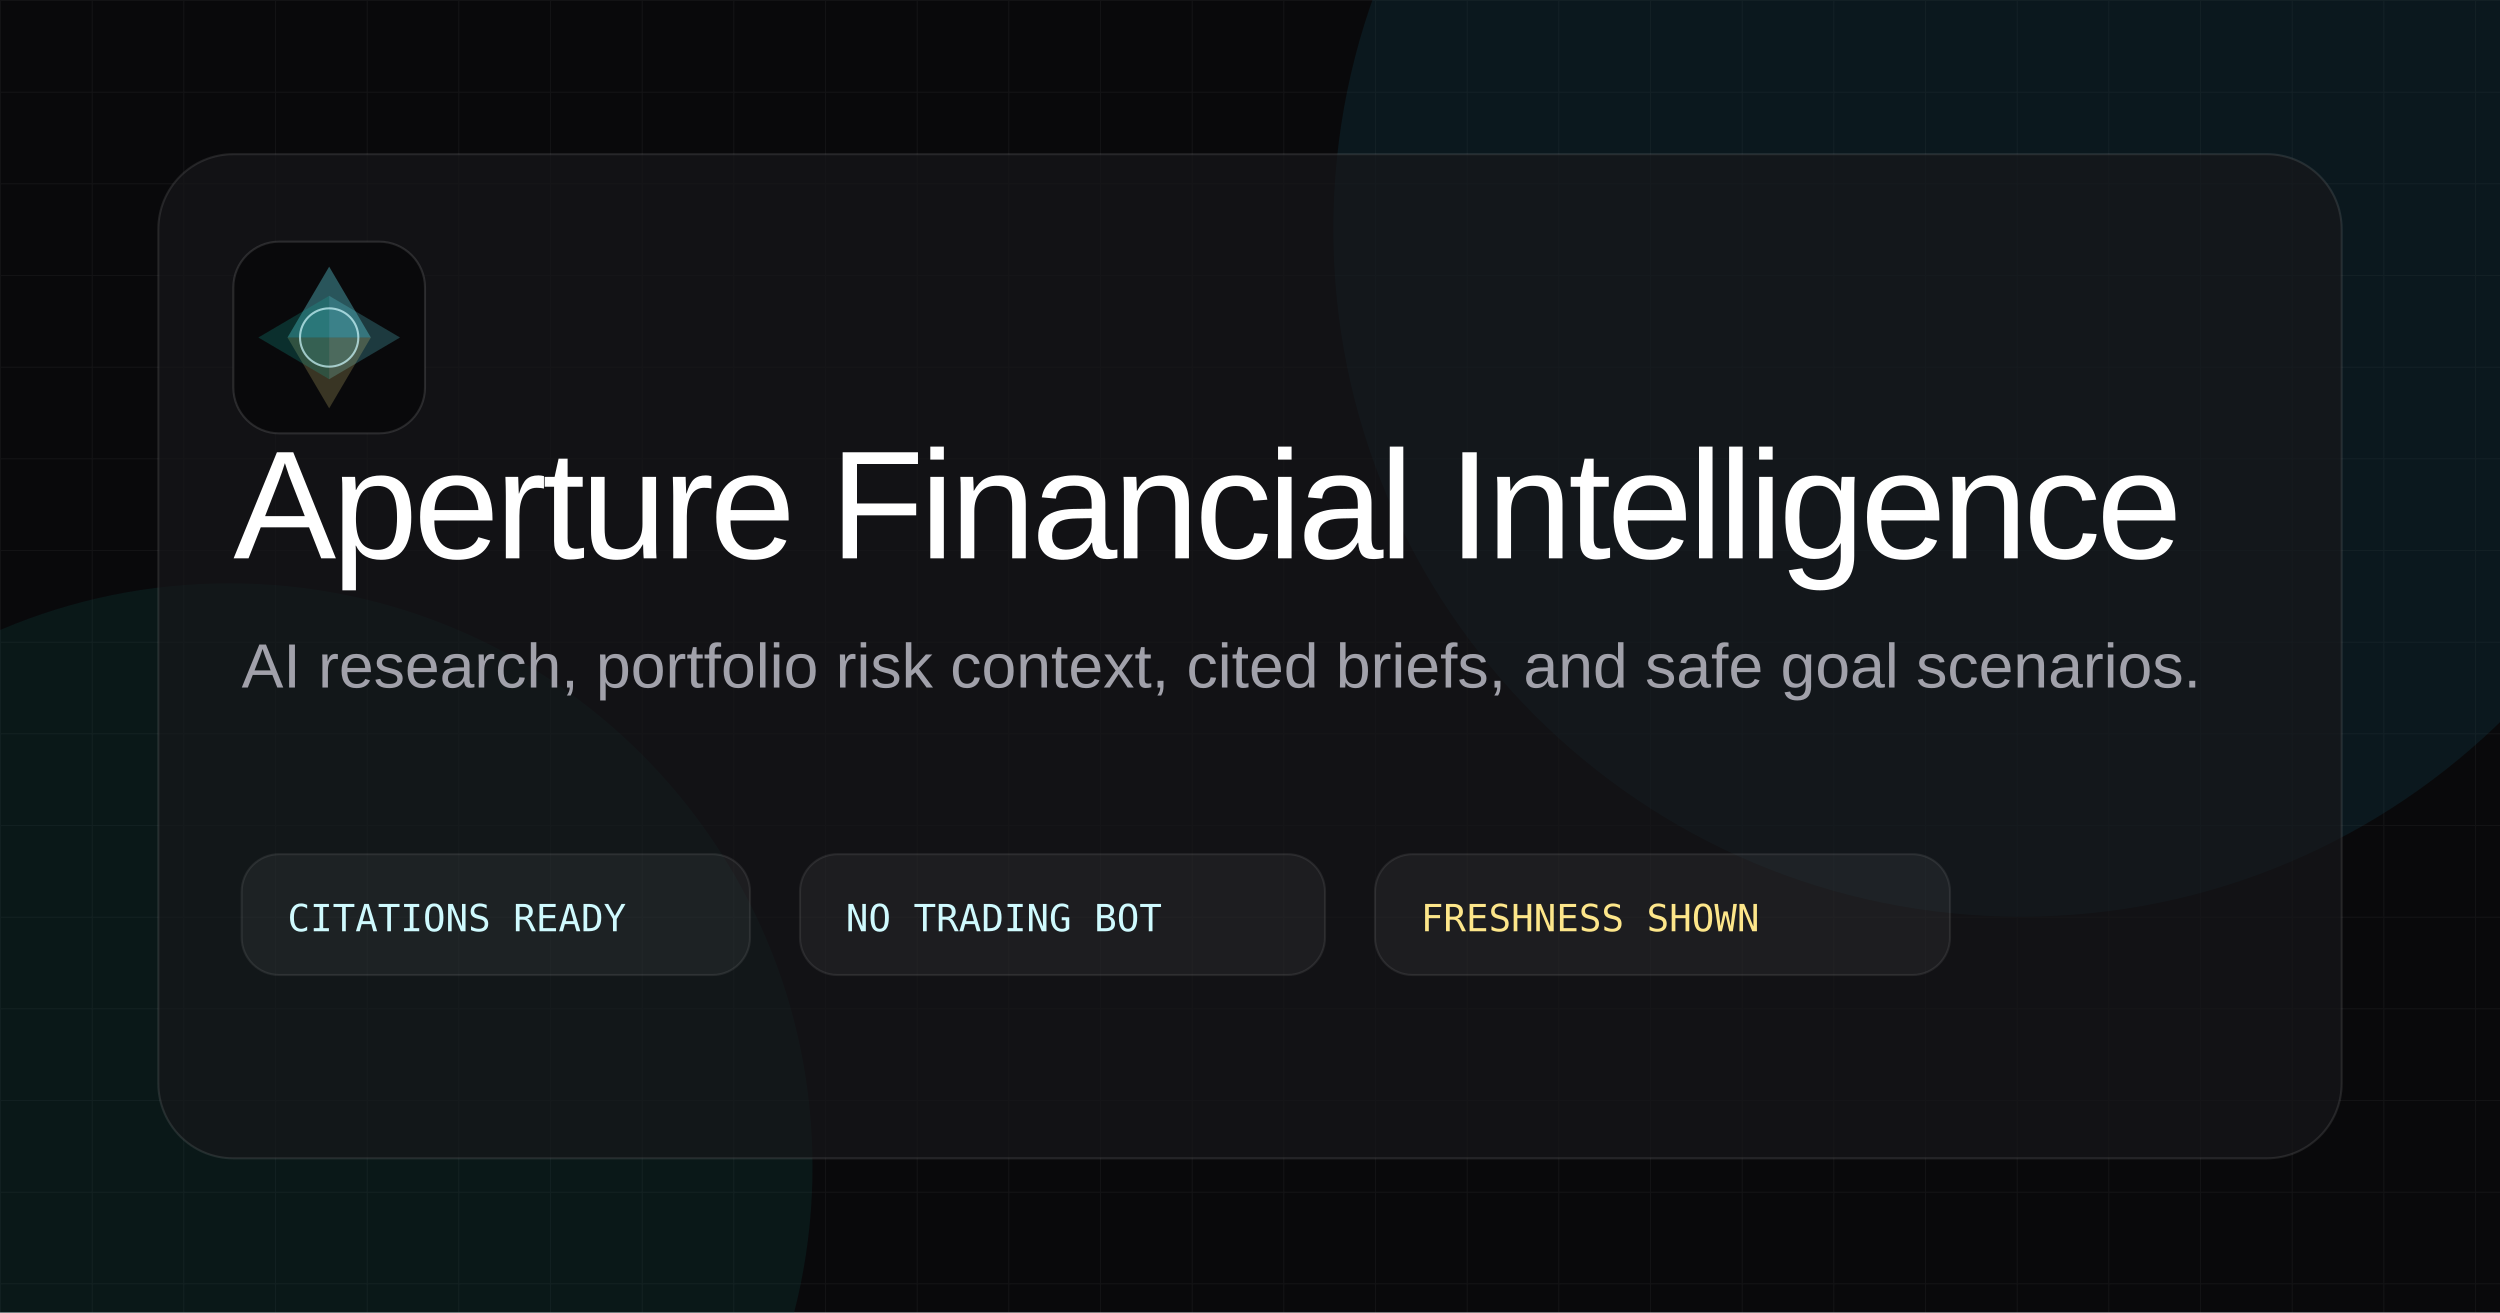
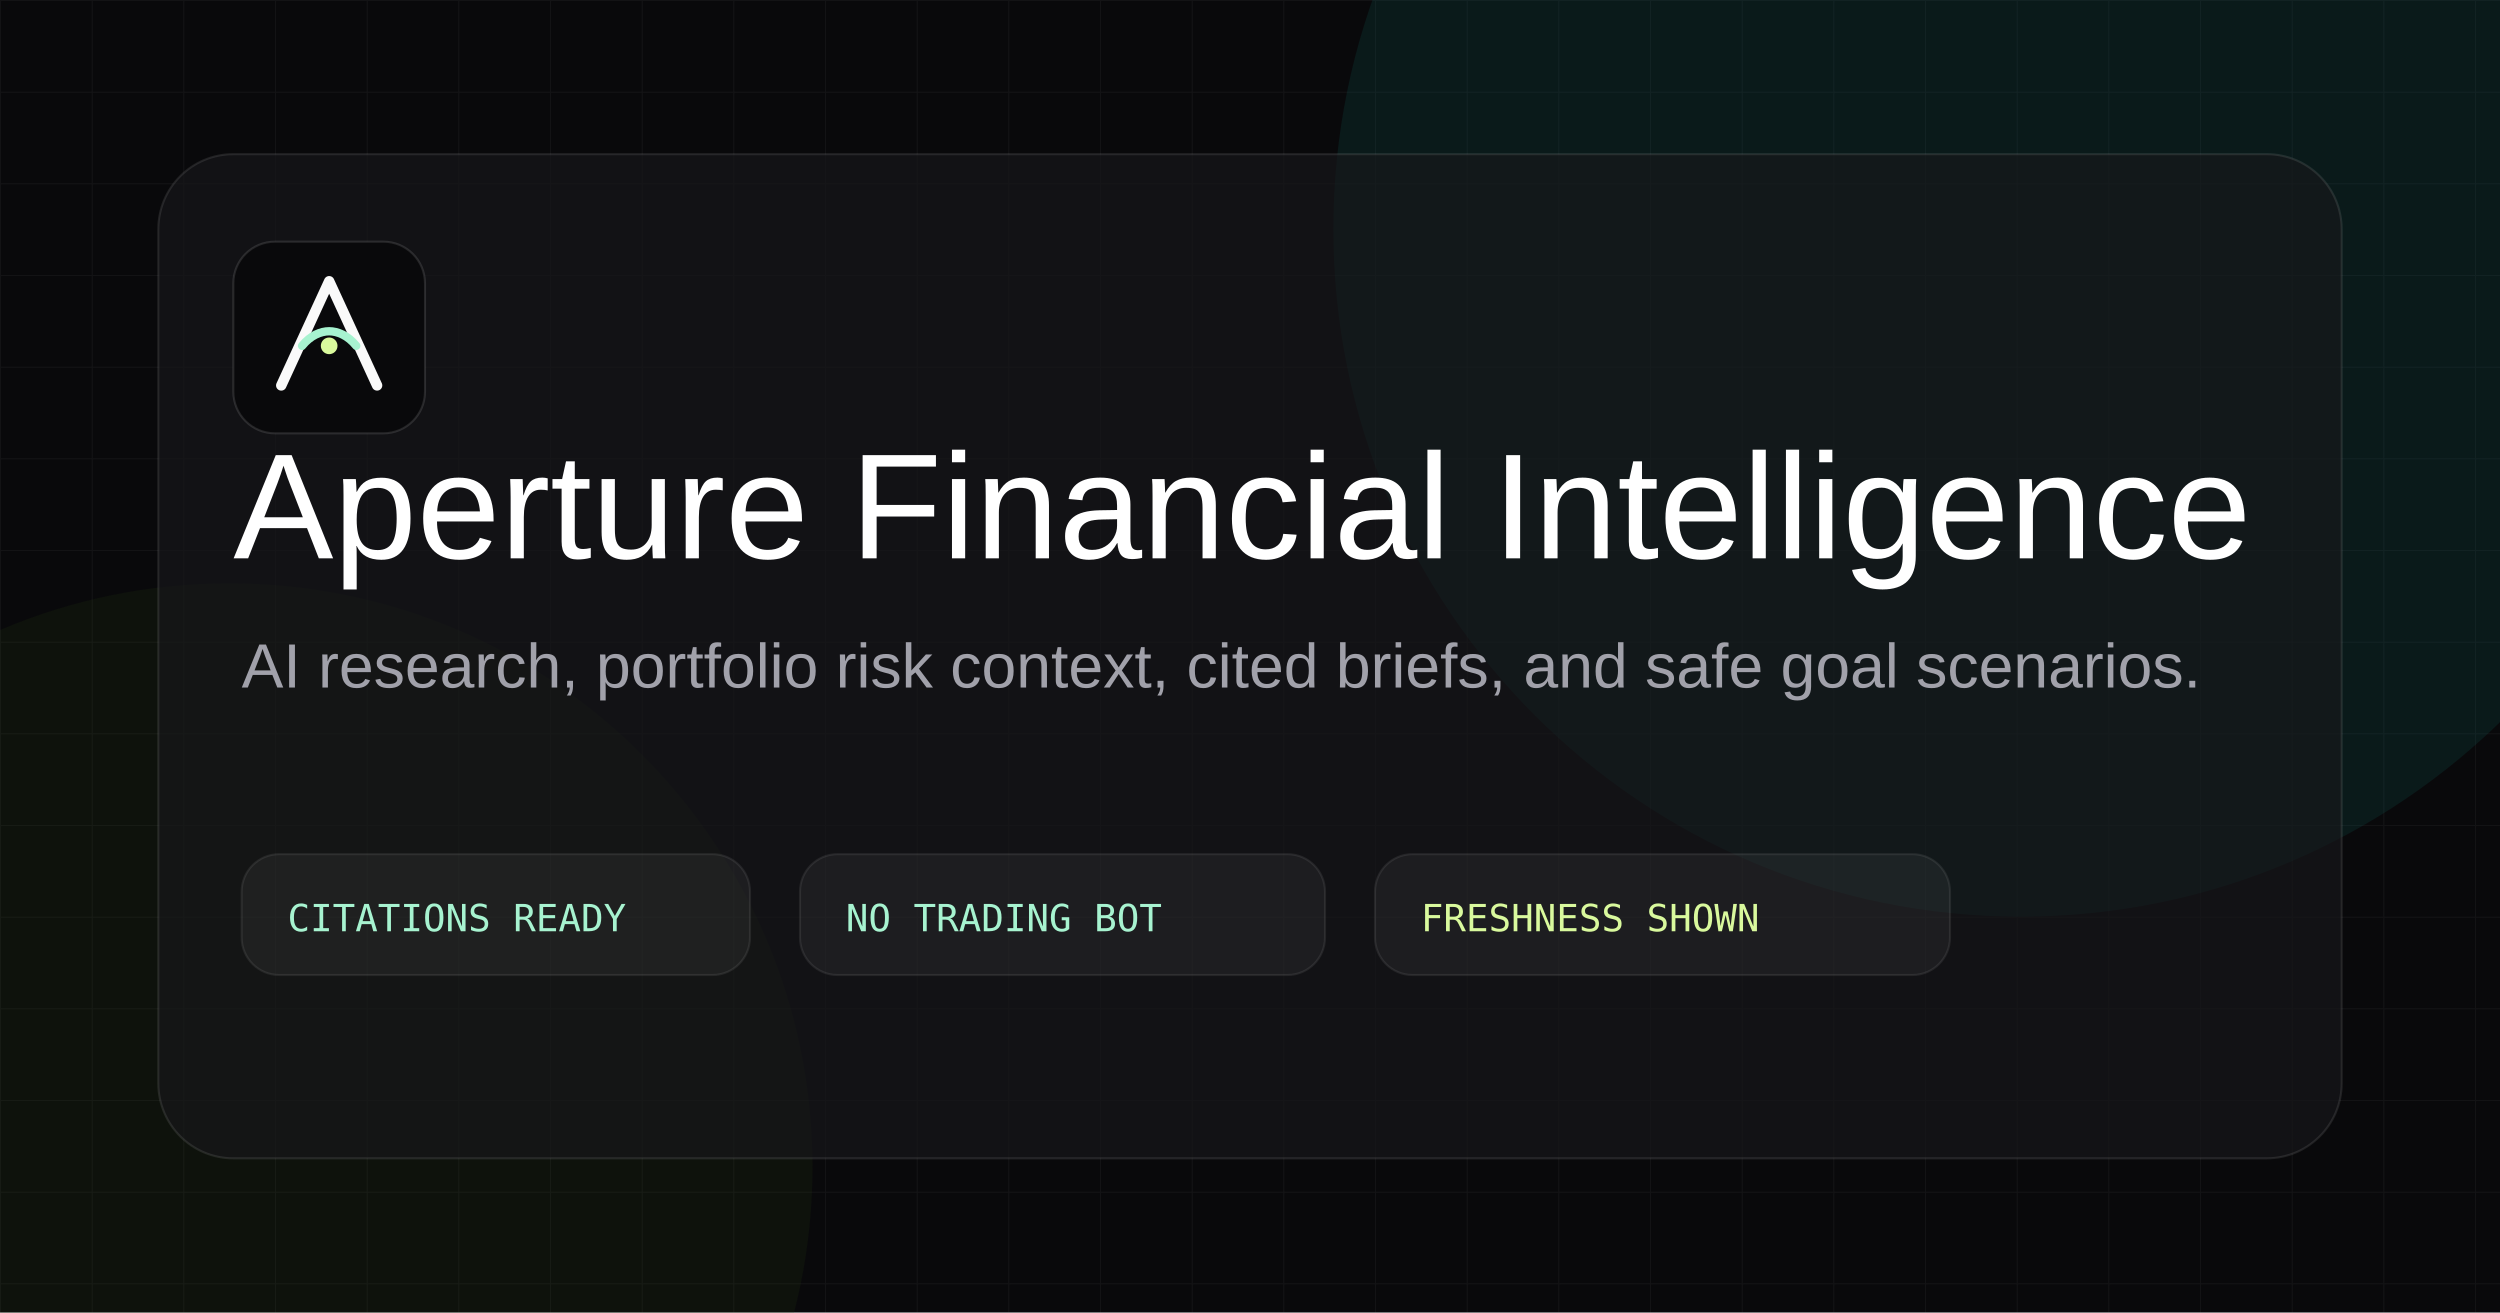
<svg xmlns="http://www.w3.org/2000/svg" width="1200" height="630" viewBox="0 0 1200 630" fill="none" role="img" aria-labelledby="title desc">
  <rect width="1200" height="630" fill="#09090B" />
  <path d="M0 0H1200V630H0V0Z" fill="url(#grid)" fill-opacity="0.2" />
-   <circle cx="970" cy="110" r="330" fill="#164E63" fill-opacity="0.22" />
-   <circle cx="110" cy="560" r="280" fill="#0F766E" fill-opacity="0.14" />
+   <circle cx="970" cy="110" r="330" fill="#0F766E" fill-opacity="0.16" />
+   <circle cx="110" cy="560" r="280" fill="#365314" fill-opacity="0.12" />
  <rect x="76" y="74" width="1048" height="482" rx="36" fill="#18181B" fill-opacity="0.66" stroke="white" stroke-opacity="0.1" />
  <g transform="translate(112 116)">
-     <rect width="92" height="92" rx="22" fill="#09090B" stroke="white" stroke-opacity="0.12" />
-     <path d="M46 12L66 46H26L46 12Z" fill="#67E8F9" fill-opacity="0.34" />
-     <path d="M80 46L46 66V26L80 46Z" fill="#67E8F9" fill-opacity="0.22" />
-     <path d="M46 80L26 46H66L46 80Z" fill="#FDE68A" fill-opacity="0.2" />
-     <path d="M12 46L46 26V66L12 46Z" fill="#14B8A6" fill-opacity="0.22" />
-     <circle cx="46" cy="46" r="14" fill="#67E8F9" fill-opacity="0.1" stroke="#CFFAFE" stroke-opacity="0.7" />
+     <rect width="92" height="92" rx="20" fill="#09090B" stroke="white" stroke-opacity="0.12" />
+     <path d="M23 69L46 19L69 69" stroke="#FAFAFA" stroke-width="5" stroke-linecap="round" stroke-linejoin="round" />
+     <path d="M33 50C37 45 42 43 46 43C50 43 55 45 59 50" stroke="#A7F3D0" stroke-width="4" stroke-linecap="round" />
+     <circle cx="46" cy="50" r="4" fill="#D9F99D" />
  </g>
-   <text x="112" y="268" fill="#FFFFFF" font-family="Outfit, Arial, sans-serif" font-size="74" font-weight="300" letter-spacing="-2">Aperture Financial Intelligence</text>
+   <text x="112" y="268" fill="#FFFFFF" font-family="Outfit, Arial, sans-serif" font-size="72" font-weight="400">Aperture Financial Intelligence</text>
  <text x="116" y="330" fill="#A1A1AA" font-family="Outfit, Arial, sans-serif" font-size="30" font-weight="300">AI research, portfolio risk context, cited briefs, and safe goal scenarios.</text>
  <g transform="translate(116 410)">
    <rect width="244" height="58" rx="18" fill="white" fill-opacity="0.05" stroke="white" stroke-opacity="0.08" />
-     <text x="22" y="37" fill="#CFFAFE" font-family="Geist Mono, Menlo, monospace" font-size="18">CITATIONS READY</text>
+     <text x="22" y="37" fill="#A7F3D0" font-family="Geist Mono, Menlo, monospace" font-size="18">CITATIONS READY</text>
  </g>
  <g transform="translate(384 410)">
    <rect width="252" height="58" rx="18" fill="white" fill-opacity="0.05" stroke="white" stroke-opacity="0.08" />
-     <text x="22" y="37" fill="#CFFAFE" font-family="Geist Mono, Menlo, monospace" font-size="18">NO TRADING BOT</text>
+     <text x="22" y="37" fill="#A7F3D0" font-family="Geist Mono, Menlo, monospace" font-size="18">NO TRADING BOT</text>
  </g>
  <g transform="translate(660 410)">
    <rect width="276" height="58" rx="18" fill="white" fill-opacity="0.05" stroke="white" stroke-opacity="0.08" />
-     <text x="22" y="37" fill="#FDE68A" font-family="Geist Mono, Menlo, monospace" font-size="18">FRESHNESS SHOWN</text>
+     <text x="22" y="37" fill="#D9F99D" font-family="Geist Mono, Menlo, monospace" font-size="18">FRESHNESS SHOWN</text>
  </g>
  <defs>
    <pattern id="grid" width="44" height="44" patternUnits="userSpaceOnUse">
      <path d="M44 0H0V44" stroke="white" stroke-opacity="0.2" />
    </pattern>
  </defs>
</svg>
